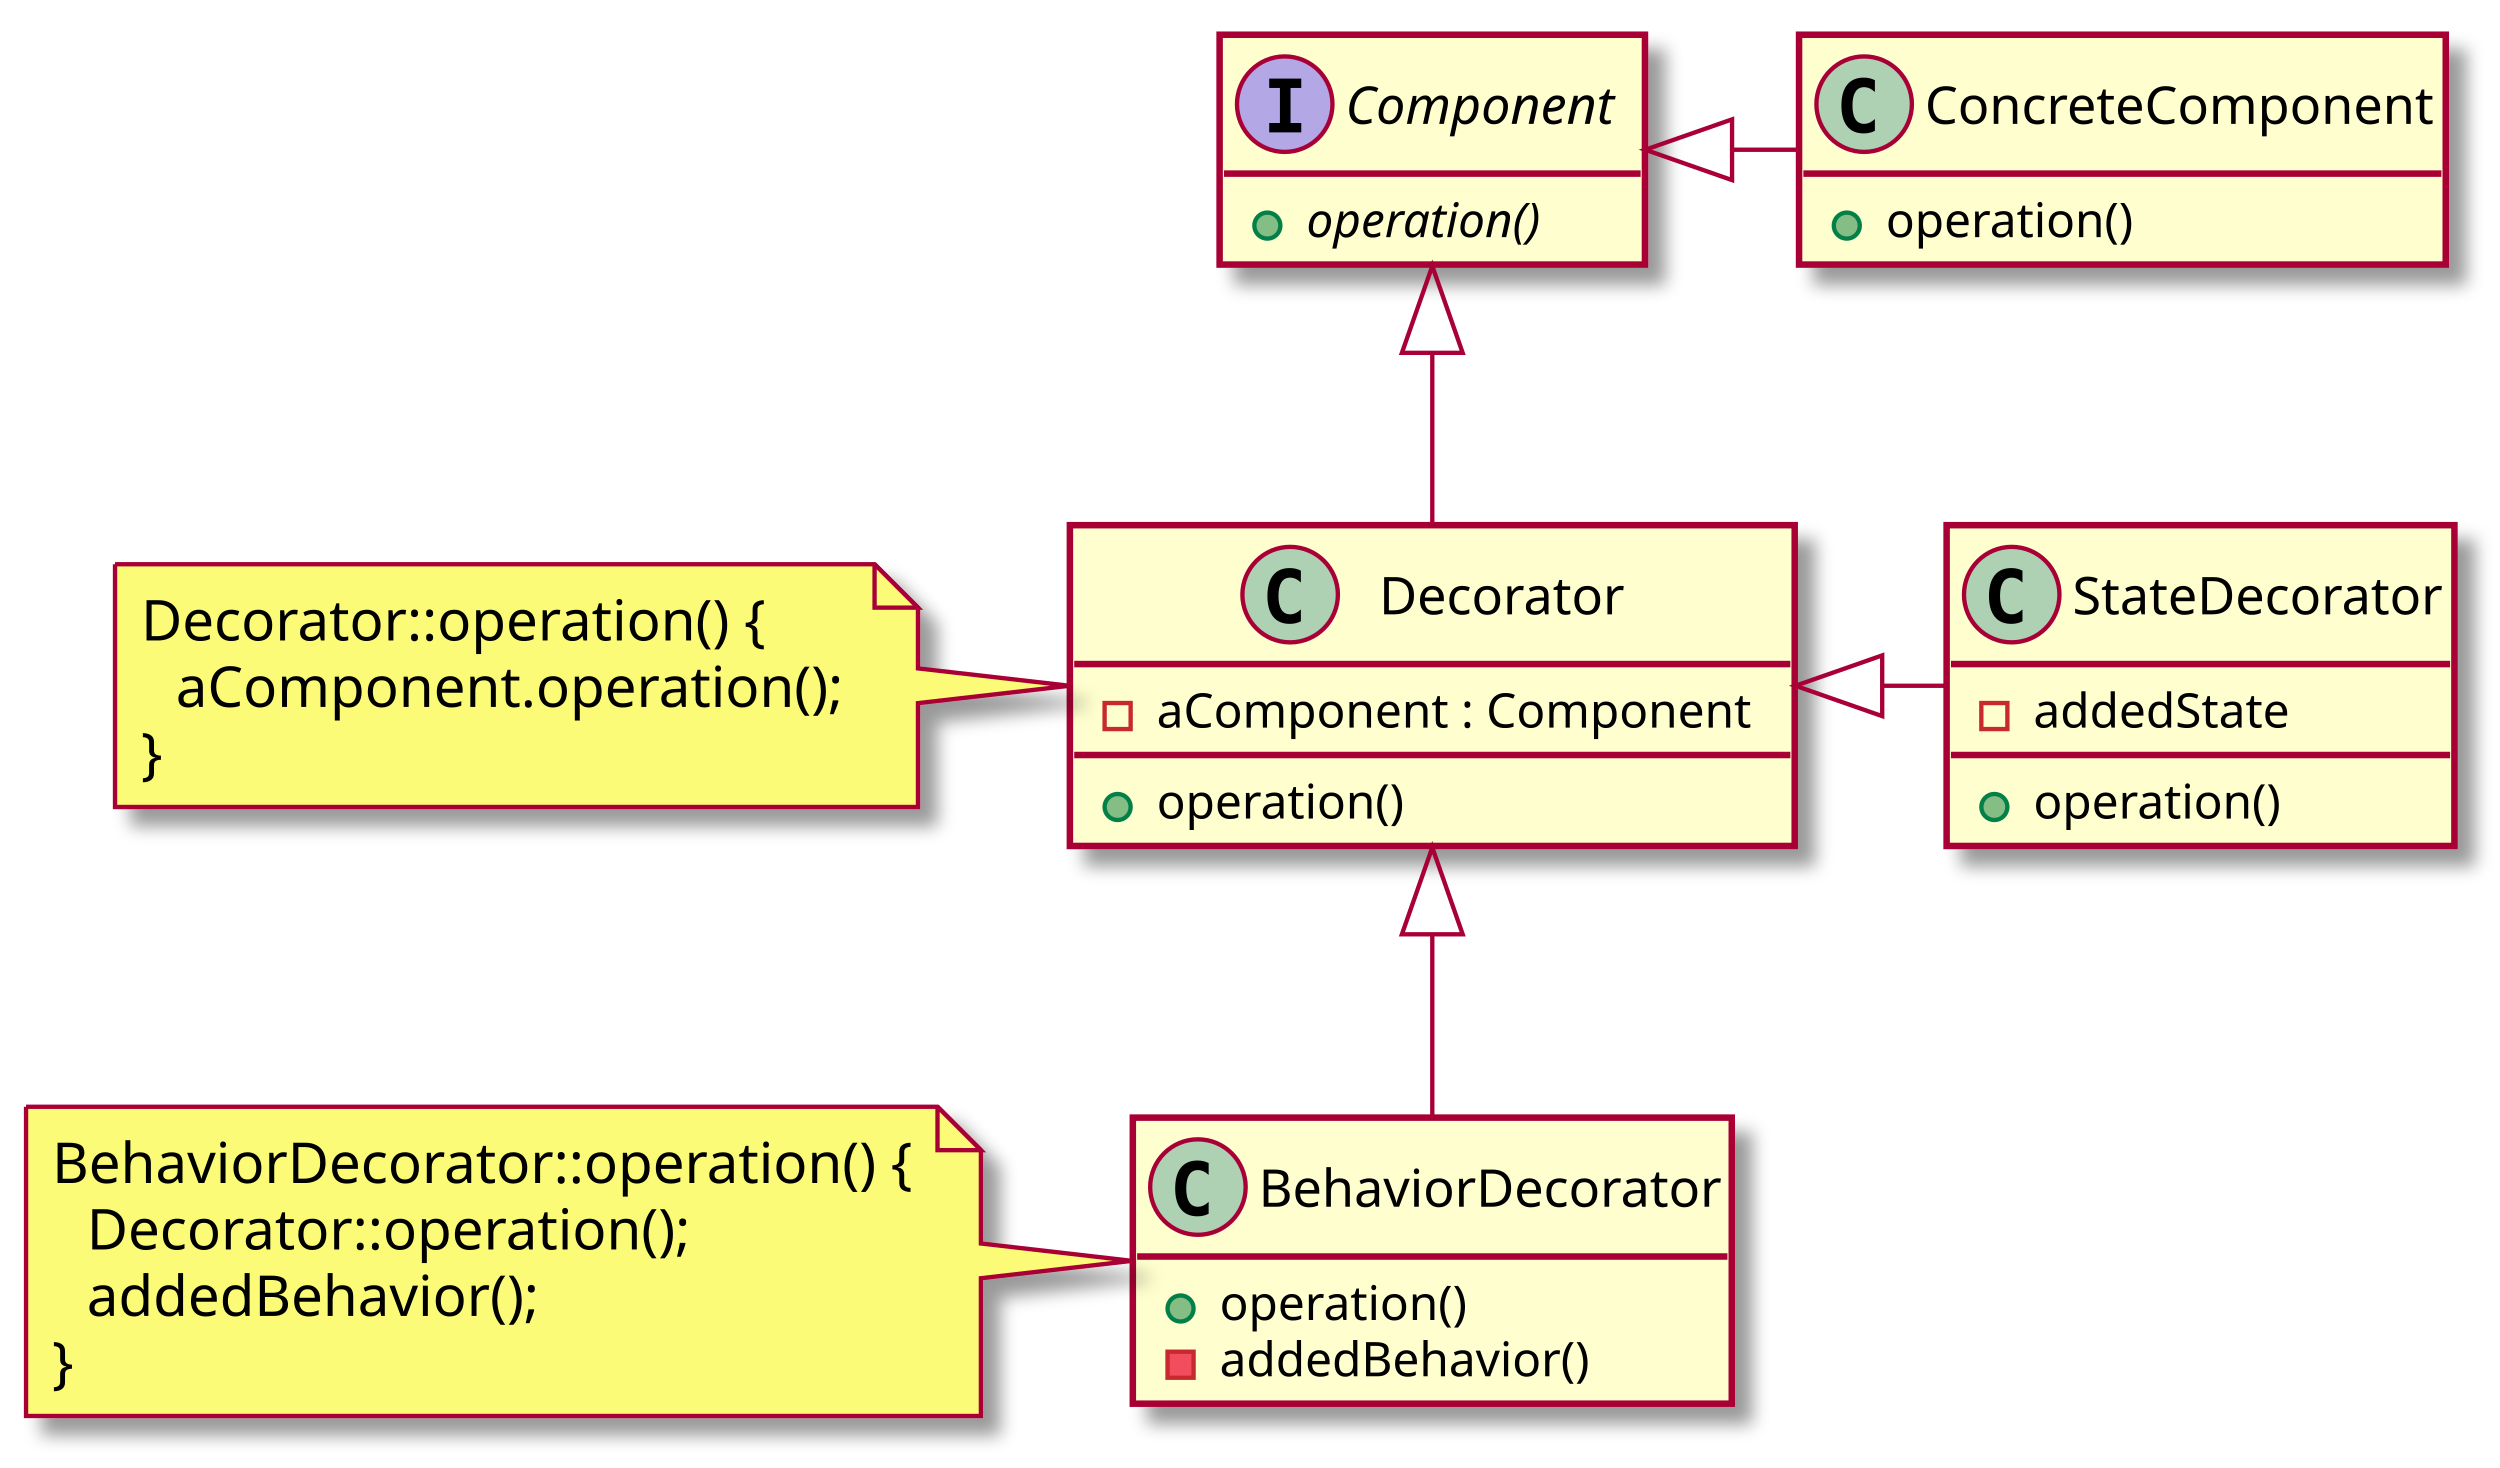
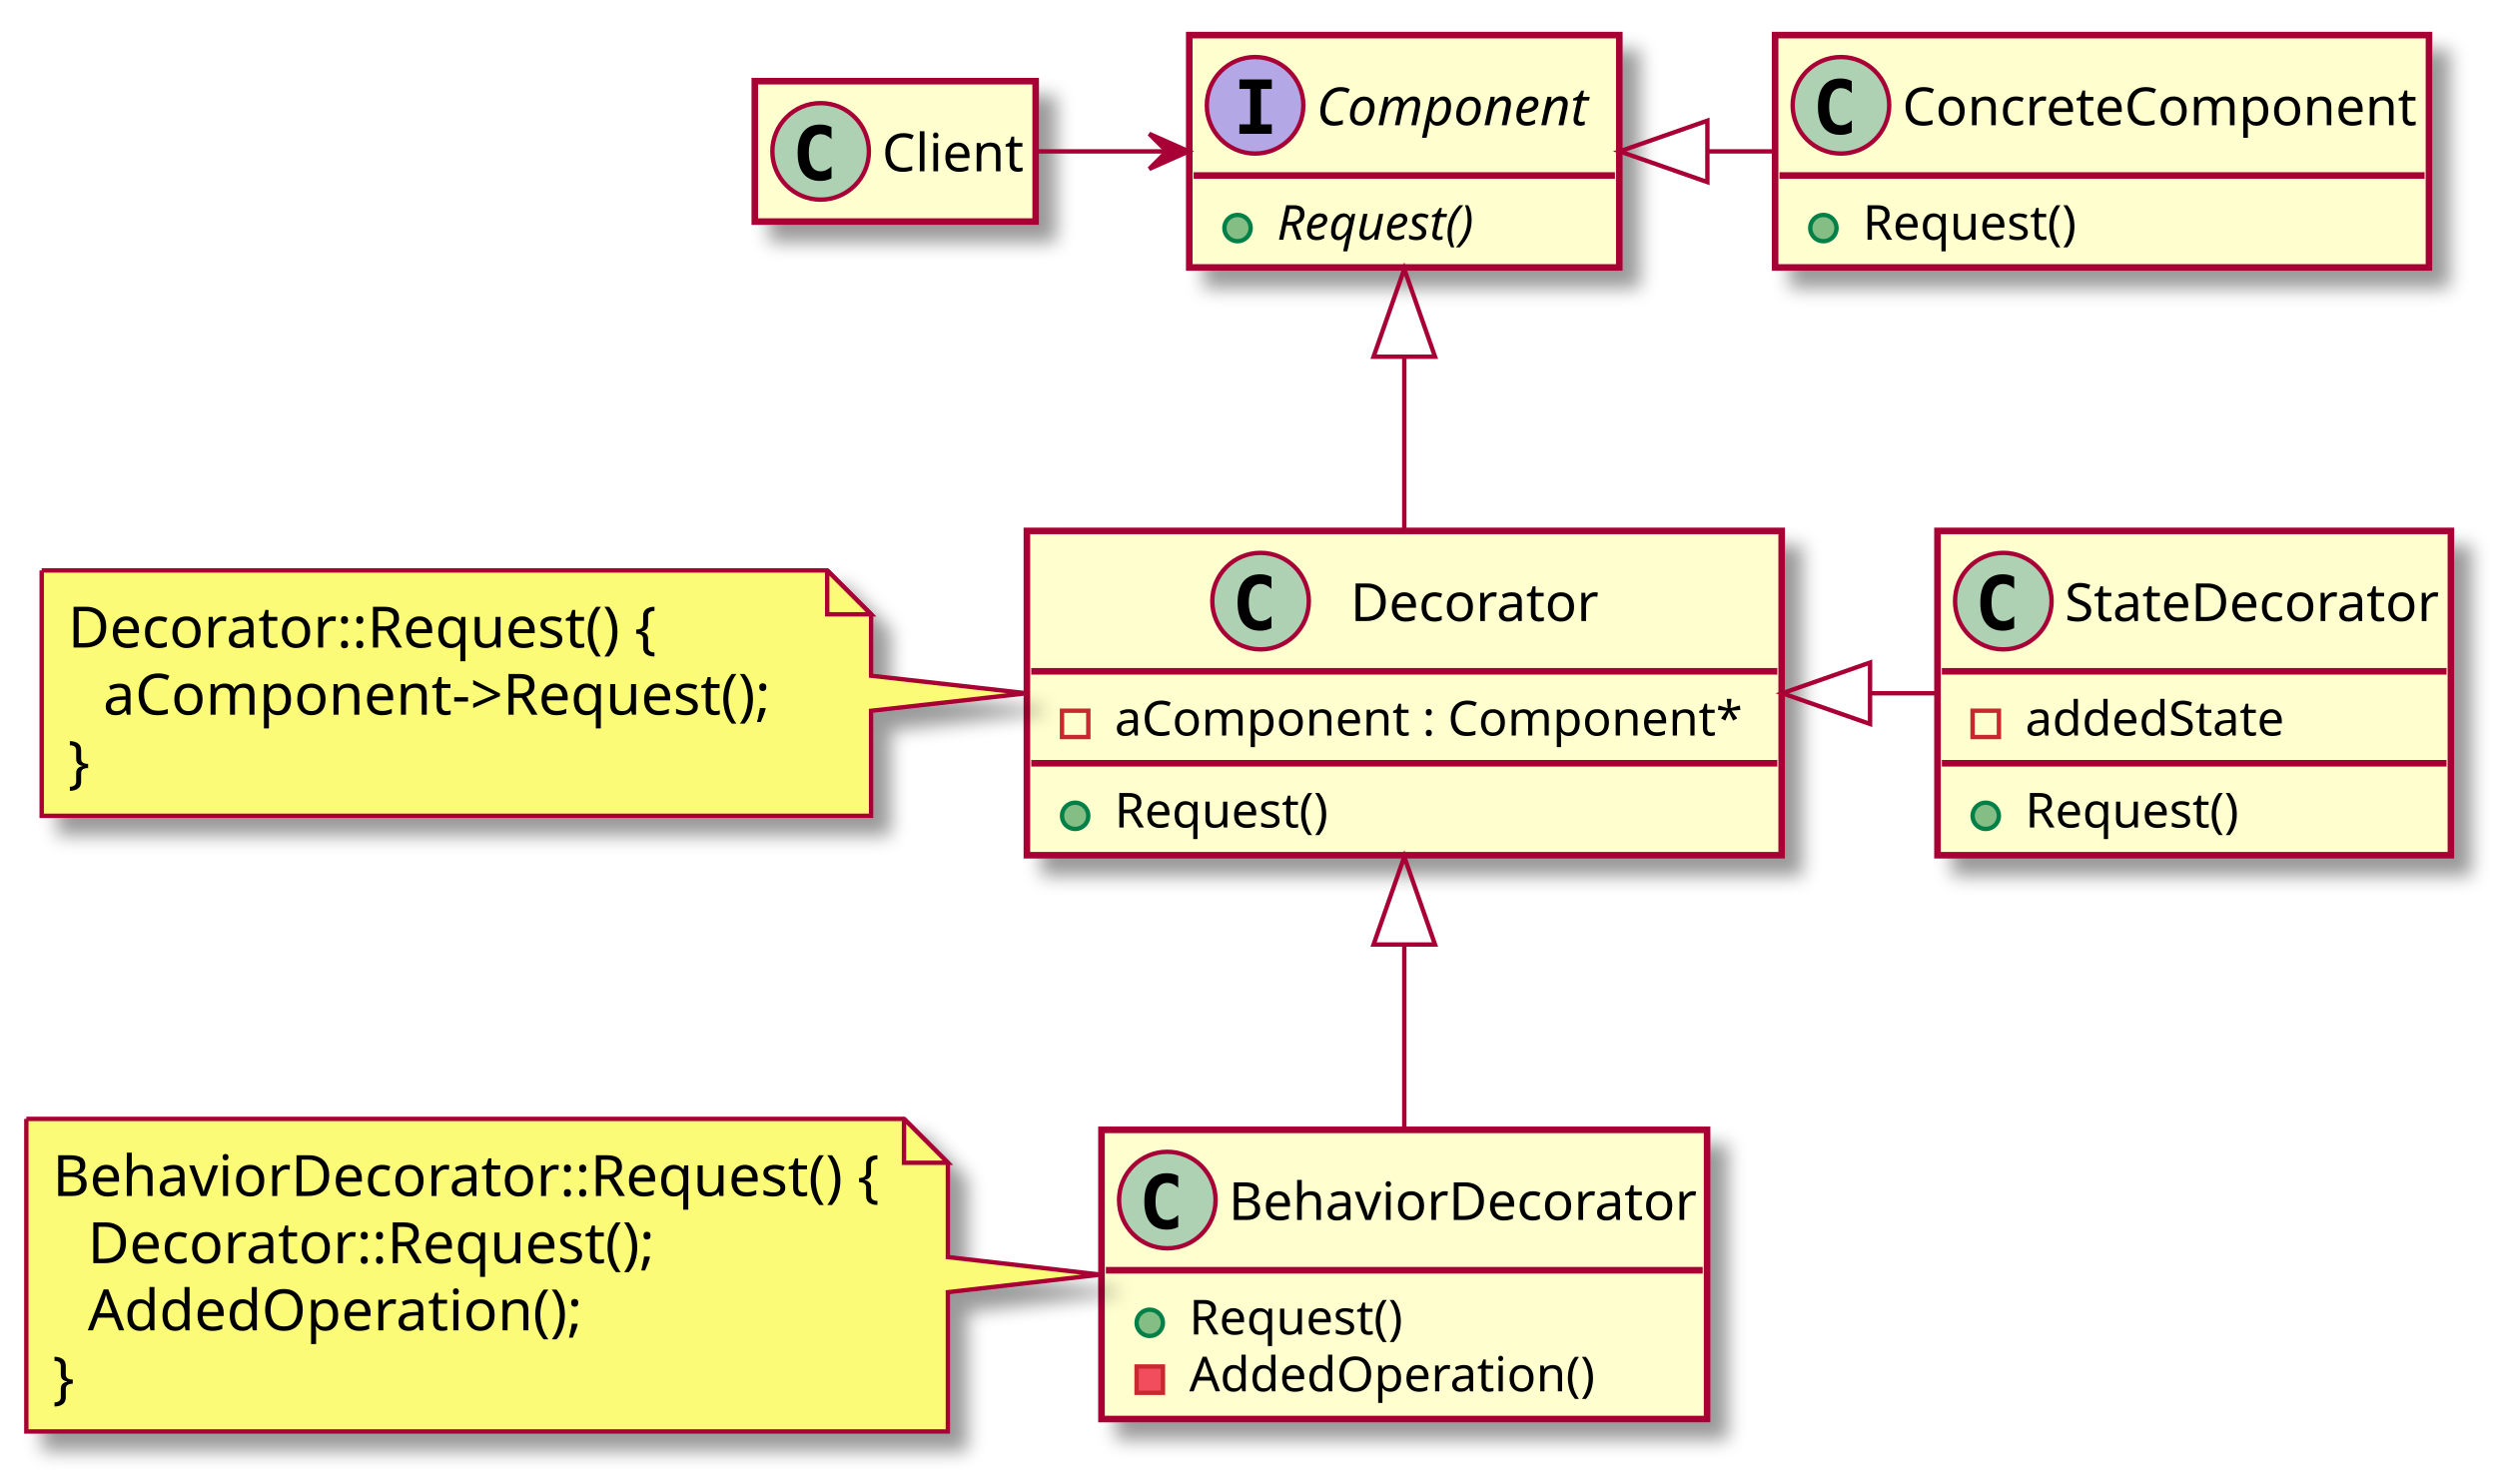
- <svg xmlns="http://www.w3.org/2000/svg" contentScriptType="application/ecmascript" contentStyleType="text/css" height="338px" preserveAspectRatio="none" style="width:576px;height:338px;" version="1.1" viewBox="0 0 576 338" width="576px" zoomAndPan="magnify">
+ <svg xmlns="http://www.w3.org/2000/svg" contentScriptType="application/ecmascript" contentStyleType="text/css" height="338px" preserveAspectRatio="none" style="width:569px;height:338px;" version="1.1" viewBox="0 0 569 338" width="569px" zoomAndPan="magnify">
  <defs>
-     <filter height="300%" id="f1e7h995re4fqu" width="300%" x="-1" y="-1">
+     <filter height="300%" id="f1krov2ljqhafl" width="300%" x="-1" y="-1">
      <feGaussianBlur result="blurOut" stdDeviation="2.0" />
      <feColorMatrix in="blurOut" result="blurOut2" type="matrix" values="0 0 0 0 0 0 0 0 0 0 0 0 0 0 0 0 0 0 .4 0" />
      <feOffset dx="4.0" dy="4.0" in="blurOut2" result="blurOut3" />
      <feBlend in="SourceGraphic" in2="blurOut3" mode="normal" />
    </filter>
  </defs>
  <g>
-     <rect fill="#FEFECE" filter="url(#f1e7h995re4fqu)" height="52.955" id="Component" style="stroke: #A80036; stroke-width: 1.5;" width="98" x="281" y="8" />
-     <ellipse cx="296" cy="24" fill="#B4A7E5" rx="11" ry="11" style="stroke: #A80036; stroke-width: 1.0;" />
-     <path d="M292.428,20.265 L292.428,18.107 L299.807,18.107 L299.807,20.265 L297.342,20.265 L297.342,28.342 L299.807,28.342 L299.807,30.5 L292.428,30.5 L292.428,28.342 L294.893,28.342 L294.893,20.265 Z " />
-     <text fill="#000000" font-family="sans-serif" font-size="12" font-style="italic" lengthAdjust="spacingAndGlyphs" textLength="66" x="310" y="28.535">Component</text>
-     <line style="stroke: #A80036; stroke-width: 1.5;" x1="282" x2="378" y1="40" y2="40" />
-     <ellipse cx="292" cy="51.977" fill="#84BE84" rx="3" ry="3" style="stroke: #038048; stroke-width: 1.0;" />
-     <text fill="#000000" font-family="sans-serif" font-size="11" font-style="italic" lengthAdjust="spacingAndGlyphs" textLength="60" x="301" y="54.635">operation()</text>
-     <rect fill="#FEFECE" filter="url(#f1e7h995re4fqu)" height="52.955" id="ConcreteComponent" style="stroke: #A80036; stroke-width: 1.5;" width="149" x="414.5" y="8" />
-     <ellipse cx="429.5" cy="24" fill="#ADD1B2" rx="11" ry="11" style="stroke: #A80036; stroke-width: 1.0;" />
-     <path d="M431.973,30.143 Q431.392,30.442 430.753,30.591 Q430.114,30.741 429.408,30.741 Q426.901,30.741 425.582,29.089 Q424.262,27.437 424.262,24.316 Q424.262,21.186 425.582,19.535 Q426.901,17.883 429.408,17.883 Q430.114,17.883 430.761,18.032 Q431.409,18.182 431.973,18.48 L431.973,21.203 Q431.342,20.622 430.749,20.352 Q430.155,20.082 429.524,20.082 Q428.18,20.082 427.495,21.149 Q426.81,22.216 426.81,24.316 Q426.81,26.408 427.495,27.474 Q428.18,28.541 429.524,28.541 Q430.155,28.541 430.749,28.271 Q431.342,28.002 431.973,27.42 Z " />
-     <text fill="#000000" font-family="sans-serif" font-size="12" lengthAdjust="spacingAndGlyphs" textLength="117" x="443.5" y="28.535">ConcreteComponent</text>
-     <line style="stroke: #A80036; stroke-width: 1.5;" x1="415.5" x2="562.5" y1="40" y2="40" />
-     <ellipse cx="425.5" cy="51.977" fill="#84BE84" rx="3" ry="3" style="stroke: #038048; stroke-width: 1.0;" />
-     <text fill="#000000" font-family="sans-serif" font-size="11" lengthAdjust="spacingAndGlyphs" textLength="60" x="434.5" y="54.635">operation()</text>
-     <rect fill="#FEFECE" filter="url(#f1e7h995re4fqu)" height="73.91" id="Decorator" style="stroke: #A80036; stroke-width: 1.5;" width="167" x="246.5" y="121" />
-     <ellipse cx="297.25" cy="137" fill="#ADD1B2" rx="11" ry="11" style="stroke: #A80036; stroke-width: 1.0;" />
-     <path d="M299.723,143.143 Q299.142,143.442 298.503,143.591 Q297.864,143.741 297.158,143.741 Q294.651,143.741 293.332,142.089 Q292.012,140.437 292.012,137.316 Q292.012,134.186 293.332,132.535 Q294.651,130.883 297.158,130.883 Q297.864,130.883 298.511,131.032 Q299.159,131.182 299.723,131.481 L299.723,134.203 Q299.092,133.622 298.499,133.352 Q297.905,133.083 297.274,133.083 Q295.93,133.083 295.245,134.149 Q294.56,135.216 294.56,137.316 Q294.56,139.408 295.245,140.474 Q295.93,141.541 297.274,141.541 Q297.905,141.541 298.499,141.271 Q299.092,141.001 299.723,140.42 Z " />
-     <text fill="#000000" font-family="sans-serif" font-size="12" lengthAdjust="spacingAndGlyphs" textLength="57" x="317.75" y="141.535">Decorator</text>
-     <line style="stroke: #A80036; stroke-width: 1.5;" x1="247.5" x2="412.5" y1="153" y2="153" />
-     <rect fill="none" height="6" style="stroke: #C82930; stroke-width: 1.0;" width="6" x="254.5" y="161.977" />
-     <text fill="#000000" font-family="sans-serif" font-size="11" lengthAdjust="spacingAndGlyphs" textLength="141" x="266.5" y="167.635">aComponent : Component</text>
-     <line style="stroke: #A80036; stroke-width: 1.5;" x1="247.5" x2="412.5" y1="173.955" y2="173.955" />
-     <ellipse cx="257.5" cy="185.933" fill="#84BE84" rx="3" ry="3" style="stroke: #038048; stroke-width: 1.0;" />
-     <text fill="#000000" font-family="sans-serif" font-size="11" lengthAdjust="spacingAndGlyphs" textLength="60" x="266.5" y="188.59">operation()</text>
-     <rect fill="#FEFECE" filter="url(#f1e7h995re4fqu)" height="65.91" id="BehaviorDecorator" style="stroke: #A80036; stroke-width: 1.5;" width="138" x="261" y="257.5" />
-     <ellipse cx="276" cy="273.5" fill="#ADD1B2" rx="11" ry="11" style="stroke: #A80036; stroke-width: 1.0;" />
-     <path d="M278.473,279.643 Q277.892,279.942 277.253,280.091 Q276.614,280.241 275.908,280.241 Q273.401,280.241 272.082,278.589 Q270.762,276.937 270.762,273.816 Q270.762,270.687 272.082,269.035 Q273.401,267.383 275.908,267.383 Q276.614,267.383 277.261,267.532 Q277.909,267.682 278.473,267.981 L278.473,270.703 Q277.842,270.122 277.249,269.852 Q276.655,269.582 276.024,269.582 Q274.68,269.582 273.995,270.649 Q273.31,271.716 273.31,273.816 Q273.31,275.908 273.995,276.974 Q274.68,278.041 276.024,278.041 Q276.655,278.041 277.249,277.771 Q277.842,277.502 278.473,276.92 Z " />
-     <text fill="#000000" font-family="sans-serif" font-size="12" lengthAdjust="spacingAndGlyphs" textLength="106" x="290" y="278.035">BehaviorDecorator</text>
-     <line style="stroke: #A80036; stroke-width: 1.5;" x1="262" x2="398" y1="289.5" y2="289.5" />
-     <ellipse cx="272" cy="301.478" fill="#84BE84" rx="3" ry="3" style="stroke: #038048; stroke-width: 1.0;" />
-     <text fill="#000000" font-family="sans-serif" font-size="11" lengthAdjust="spacingAndGlyphs" textLength="60" x="281" y="304.135">operation()</text>
-     <rect fill="#F24D5C" height="6" style="stroke: #C82930; stroke-width: 1.0;" width="6" x="269" y="311.433" />
-     <text fill="#000000" font-family="sans-serif" font-size="11" lengthAdjust="spacingAndGlyphs" textLength="87" x="281" y="317.09">addedBehavior()</text>
-     <rect fill="#FEFECE" filter="url(#f1e7h995re4fqu)" height="73.91" id="StateDecorator" style="stroke: #A80036; stroke-width: 1.5;" width="117" x="448.5" y="121" />
-     <ellipse cx="463.5" cy="137" fill="#ADD1B2" rx="11" ry="11" style="stroke: #A80036; stroke-width: 1.0;" />
-     <path d="M465.973,143.143 Q465.392,143.442 464.753,143.591 Q464.114,143.741 463.408,143.741 Q460.901,143.741 459.582,142.089 Q458.262,140.437 458.262,137.316 Q458.262,134.186 459.582,132.535 Q460.901,130.883 463.408,130.883 Q464.114,130.883 464.761,131.032 Q465.409,131.182 465.973,131.481 L465.973,134.203 Q465.342,133.622 464.749,133.352 Q464.155,133.083 463.524,133.083 Q462.18,133.083 461.495,134.149 Q460.81,135.216 460.81,137.316 Q460.81,139.408 461.495,140.474 Q462.18,141.541 463.524,141.541 Q464.155,141.541 464.749,141.271 Q465.342,141.001 465.973,140.42 Z " />
-     <text fill="#000000" font-family="sans-serif" font-size="12" lengthAdjust="spacingAndGlyphs" textLength="85" x="477.5" y="141.535">StateDecorator</text>
-     <line style="stroke: #A80036; stroke-width: 1.5;" x1="449.5" x2="564.5" y1="153" y2="153" />
-     <rect fill="none" height="6" style="stroke: #C82930; stroke-width: 1.0;" width="6" x="456.5" y="161.977" />
-     <text fill="#000000" font-family="sans-serif" font-size="11" lengthAdjust="spacingAndGlyphs" textLength="59" x="468.5" y="167.635">addedState</text>
-     <line style="stroke: #A80036; stroke-width: 1.5;" x1="449.5" x2="564.5" y1="173.955" y2="173.955" />
-     <ellipse cx="459.5" cy="185.933" fill="#84BE84" rx="3" ry="3" style="stroke: #038048; stroke-width: 1.0;" />
-     <text fill="#000000" font-family="sans-serif" font-size="11" lengthAdjust="spacingAndGlyphs" textLength="60" x="468.5" y="188.59">operation()</text>
-     <path d="M26.5,130 L26.5,185.932 A0,0 0 0 0 26.5,185.932 L211.5,185.932 A0,0 0 0 0 211.5,185.932 L211.5,162 L246.376,158 L211.5,154 L211.5,140 L201.5,130 L26.5,130 A0,0 0 0 0 26.5,130 " fill="#FBFB77" filter="url(#f1e7h995re4fqu)" style="stroke: #A80036; stroke-width: 1.0;" />
-     <path d="M201.5,130 L201.5,140 L211.5,140 L201.5,130 " fill="#FBFB77" style="stroke: #A80036; stroke-width: 1.0;" />
-     <text fill="#000000" font-family="sans-serif" font-size="13" lengthAdjust="spacingAndGlyphs" textLength="146" x="32.5" y="147.568">Decorator::operation() {</text>
-     <text fill="#000000" font-family="sans-serif" font-size="13" lengthAdjust="spacingAndGlyphs" textLength="156" x="40.5" y="162.879">aComponent.operation();</text>
-     <text fill="#000000" font-family="sans-serif" font-size="13" lengthAdjust="spacingAndGlyphs" textLength="4" x="32.5" y="178.19">}</text>
-     <path d="M6,255 L6,326.242 A0,0 0 0 0 6,326.242 L226,326.242 A0,0 0 0 0 226,326.242 L226,294.5 L260.761,290.5 L226,286.5 L226,265 L216,255 L6,255 A0,0 0 0 0 6,255 " fill="#FBFB77" filter="url(#f1e7h995re4fqu)" style="stroke: #A80036; stroke-width: 1.0;" />
-     <path d="M216,255 L216,265 L226,265 L216,255 " fill="#FBFB77" style="stroke: #A80036; stroke-width: 1.0;" />
-     <text fill="#000000" font-family="sans-serif" font-size="13" lengthAdjust="spacingAndGlyphs" textLength="199" x="12" y="272.568">BehaviorDecorator::operation() {</text>
-     <text fill="#000000" font-family="sans-serif" font-size="13" lengthAdjust="spacingAndGlyphs" textLength="142" x="20" y="287.879">Decorator::operation();</text>
-     <text fill="#000000" font-family="sans-serif" font-size="13" lengthAdjust="spacingAndGlyphs" textLength="103" x="20" y="303.19">addedBehavior();</text>
+     <rect fill="#FEFECE" filter="url(#f1krov2ljqhafl)" height="32" id="Client" style="stroke: #A80036; stroke-width: 1.5;" width="64" x="172" y="18.5" />
+     <ellipse cx="187" cy="34.5" fill="#ADD1B2" rx="11" ry="11" style="stroke: #A80036; stroke-width: 1.0;" />
+     <path d="M189.473,40.643 Q188.892,40.942 188.253,41.091 Q187.614,41.241 186.908,41.241 Q184.401,41.241 183.082,39.589 Q181.762,37.937 181.762,34.816 Q181.762,31.686 183.082,30.035 Q184.401,28.383 186.908,28.383 Q187.614,28.383 188.261,28.532 Q188.909,28.682 189.473,28.98 L189.473,31.703 Q188.842,31.122 188.249,30.852 Q187.655,30.582 187.024,30.582 Q185.68,30.582 184.995,31.649 Q184.31,32.716 184.31,34.816 Q184.31,36.908 184.995,37.974 Q185.68,39.041 187.024,39.041 Q187.655,39.041 188.249,38.771 Q188.842,38.502 189.473,37.92 Z " />
+     <text fill="#000000" font-family="sans-serif" font-size="12" lengthAdjust="spacingAndGlyphs" textLength="32" x="201" y="39.035">Client</text>
+     <rect fill="#FEFECE" filter="url(#f1krov2ljqhafl)" height="52.955" id="Component" style="stroke: #A80036; stroke-width: 1.5;" width="98" x="271" y="8" />
+     <ellipse cx="286" cy="24" fill="#B4A7E5" rx="11" ry="11" style="stroke: #A80036; stroke-width: 1.0;" />
+     <path d="M282.428,20.265 L282.428,18.107 L289.807,18.107 L289.807,20.265 L287.342,20.265 L287.342,28.342 L289.807,28.342 L289.807,30.5 L282.428,30.5 L282.428,28.342 L284.893,28.342 L284.893,20.265 Z " />
+     <text fill="#000000" font-family="sans-serif" font-size="12" font-style="italic" lengthAdjust="spacingAndGlyphs" textLength="66" x="300" y="28.535">Component</text>
+     <line style="stroke: #A80036; stroke-width: 1.5;" x1="272" x2="368" y1="40" y2="40" />
+     <ellipse cx="282" cy="51.977" fill="#84BE84" rx="3" ry="3" style="stroke: #038048; stroke-width: 1.0;" />
+     <text fill="#000000" font-family="sans-serif" font-size="11" font-style="italic" lengthAdjust="spacingAndGlyphs" textLength="51" x="291" y="54.635">Request()</text>
+     <rect fill="#FEFECE" filter="url(#f1krov2ljqhafl)" height="52.955" id="ConcreteComponent" style="stroke: #A80036; stroke-width: 1.5;" width="149" x="404.5" y="8" />
+     <ellipse cx="419.5" cy="24" fill="#ADD1B2" rx="11" ry="11" style="stroke: #A80036; stroke-width: 1.0;" />
+     <path d="M421.973,30.143 Q421.392,30.442 420.753,30.591 Q420.114,30.741 419.408,30.741 Q416.901,30.741 415.582,29.089 Q414.262,27.437 414.262,24.316 Q414.262,21.186 415.582,19.535 Q416.901,17.883 419.408,17.883 Q420.114,17.883 420.761,18.032 Q421.409,18.182 421.973,18.48 L421.973,21.203 Q421.342,20.622 420.749,20.352 Q420.155,20.082 419.524,20.082 Q418.18,20.082 417.495,21.149 Q416.81,22.216 416.81,24.316 Q416.81,26.408 417.495,27.474 Q418.18,28.541 419.524,28.541 Q420.155,28.541 420.749,28.271 Q421.342,28.002 421.973,27.42 Z " />
+     <text fill="#000000" font-family="sans-serif" font-size="12" lengthAdjust="spacingAndGlyphs" textLength="117" x="433.5" y="28.535">ConcreteComponent</text>
+     <line style="stroke: #A80036; stroke-width: 1.5;" x1="405.5" x2="552.5" y1="40" y2="40" />
+     <ellipse cx="415.5" cy="51.977" fill="#84BE84" rx="3" ry="3" style="stroke: #038048; stroke-width: 1.0;" />
+     <text fill="#000000" font-family="sans-serif" font-size="11" lengthAdjust="spacingAndGlyphs" textLength="51" x="424.5" y="54.635">Request()</text>
+     <rect fill="#FEFECE" filter="url(#f1krov2ljqhafl)" height="73.91" id="Decorator" style="stroke: #A80036; stroke-width: 1.5;" width="172" x="234" y="121" />
+     <ellipse cx="287.25" cy="137" fill="#ADD1B2" rx="11" ry="11" style="stroke: #A80036; stroke-width: 1.0;" />
+     <path d="M289.723,143.143 Q289.142,143.442 288.503,143.591 Q287.864,143.741 287.158,143.741 Q284.651,143.741 283.332,142.089 Q282.012,140.437 282.012,137.316 Q282.012,134.186 283.332,132.535 Q284.651,130.883 287.158,130.883 Q287.864,130.883 288.511,131.032 Q289.159,131.182 289.723,131.481 L289.723,134.203 Q289.092,133.622 288.499,133.352 Q287.905,133.083 287.274,133.083 Q285.93,133.083 285.245,134.149 Q284.56,135.216 284.56,137.316 Q284.56,139.408 285.245,140.474 Q285.93,141.541 287.274,141.541 Q287.905,141.541 288.499,141.271 Q289.092,141.001 289.723,140.42 Z " />
+     <text fill="#000000" font-family="sans-serif" font-size="12" lengthAdjust="spacingAndGlyphs" textLength="57" x="307.75" y="141.535">Decorator</text>
+     <line style="stroke: #A80036; stroke-width: 1.5;" x1="235" x2="405" y1="153" y2="153" />
+     <rect fill="none" height="6" style="stroke: #C82930; stroke-width: 1.0;" width="6" x="242" y="161.977" />
+     <text fill="#000000" font-family="sans-serif" font-size="11" lengthAdjust="spacingAndGlyphs" textLength="146" x="254" y="167.635">aComponent : Component*</text>
+     <line style="stroke: #A80036; stroke-width: 1.5;" x1="235" x2="405" y1="173.955" y2="173.955" />
+     <ellipse cx="245" cy="185.933" fill="#84BE84" rx="3" ry="3" style="stroke: #038048; stroke-width: 1.0;" />
+     <text fill="#000000" font-family="sans-serif" font-size="11" lengthAdjust="spacingAndGlyphs" textLength="51" x="254" y="188.59">Request()</text>
+     <rect fill="#FEFECE" filter="url(#f1krov2ljqhafl)" height="65.91" id="BehaviorDecorator" style="stroke: #A80036; stroke-width: 1.5;" width="138" x="251" y="257.5" />
+     <ellipse cx="266" cy="273.5" fill="#ADD1B2" rx="11" ry="11" style="stroke: #A80036; stroke-width: 1.0;" />
+     <path d="M268.473,279.643 Q267.892,279.942 267.253,280.091 Q266.614,280.241 265.908,280.241 Q263.401,280.241 262.082,278.589 Q260.762,276.937 260.762,273.816 Q260.762,270.687 262.082,269.035 Q263.401,267.383 265.908,267.383 Q266.614,267.383 267.261,267.532 Q267.909,267.682 268.473,267.981 L268.473,270.703 Q267.842,270.122 267.249,269.852 Q266.655,269.582 266.024,269.582 Q264.68,269.582 263.995,270.649 Q263.31,271.716 263.31,273.816 Q263.31,275.908 263.995,276.974 Q264.68,278.041 266.024,278.041 Q266.655,278.041 267.249,277.771 Q267.842,277.502 268.473,276.92 Z " />
+     <text fill="#000000" font-family="sans-serif" font-size="12" lengthAdjust="spacingAndGlyphs" textLength="106" x="280" y="278.035">BehaviorDecorator</text>
+     <line style="stroke: #A80036; stroke-width: 1.5;" x1="252" x2="388" y1="289.5" y2="289.5" />
+     <ellipse cx="262" cy="301.478" fill="#84BE84" rx="3" ry="3" style="stroke: #038048; stroke-width: 1.0;" />
+     <text fill="#000000" font-family="sans-serif" font-size="11" lengthAdjust="spacingAndGlyphs" textLength="51" x="271" y="304.135">Request()</text>
+     <rect fill="#F24D5C" height="6" style="stroke: #C82930; stroke-width: 1.0;" width="6" x="259" y="311.433" />
+     <text fill="#000000" font-family="sans-serif" font-size="11" lengthAdjust="spacingAndGlyphs" textLength="97" x="271" y="317.09">AddedOperation()</text>
+     <rect fill="#FEFECE" filter="url(#f1krov2ljqhafl)" height="73.91" id="StateDecorator" style="stroke: #A80036; stroke-width: 1.5;" width="117" x="441.5" y="121" />
+     <ellipse cx="456.5" cy="137" fill="#ADD1B2" rx="11" ry="11" style="stroke: #A80036; stroke-width: 1.0;" />
+     <path d="M458.973,143.143 Q458.392,143.442 457.753,143.591 Q457.114,143.741 456.408,143.741 Q453.901,143.741 452.582,142.089 Q451.262,140.437 451.262,137.316 Q451.262,134.186 452.582,132.535 Q453.901,130.883 456.408,130.883 Q457.114,130.883 457.761,131.032 Q458.409,131.182 458.973,131.481 L458.973,134.203 Q458.342,133.622 457.749,133.352 Q457.155,133.083 456.524,133.083 Q455.18,133.083 454.495,134.149 Q453.81,135.216 453.81,137.316 Q453.81,139.408 454.495,140.474 Q455.18,141.541 456.524,141.541 Q457.155,141.541 457.749,141.271 Q458.342,141.001 458.973,140.42 Z " />
+     <text fill="#000000" font-family="sans-serif" font-size="12" lengthAdjust="spacingAndGlyphs" textLength="85" x="470.5" y="141.535">StateDecorator</text>
+     <line style="stroke: #A80036; stroke-width: 1.5;" x1="442.5" x2="557.5" y1="153" y2="153" />
+     <rect fill="none" height="6" style="stroke: #C82930; stroke-width: 1.0;" width="6" x="449.5" y="161.977" />
+     <text fill="#000000" font-family="sans-serif" font-size="11" lengthAdjust="spacingAndGlyphs" textLength="59" x="461.5" y="167.635">addedState</text>
+     <line style="stroke: #A80036; stroke-width: 1.5;" x1="442.5" x2="557.5" y1="173.955" y2="173.955" />
+     <ellipse cx="452.5" cy="185.933" fill="#84BE84" rx="3" ry="3" style="stroke: #038048; stroke-width: 1.0;" />
+     <text fill="#000000" font-family="sans-serif" font-size="11" lengthAdjust="spacingAndGlyphs" textLength="51" x="461.5" y="188.59">Request()</text>
+     <path d="M9.5,130 L9.5,185.932 A0,0 0 0 0 9.5,185.932 L198.5,185.932 A0,0 0 0 0 198.5,185.932 L198.5,162 L233.921,158 L198.5,154 L198.5,140 L188.5,130 L9.5,130 A0,0 0 0 0 9.5,130 " fill="#FBFB77" filter="url(#f1krov2ljqhafl)" style="stroke: #A80036; stroke-width: 1.0;" />
+     <path d="M188.5,130 L188.5,140 L198.5,140 L188.5,130 " fill="#FBFB77" style="stroke: #A80036; stroke-width: 1.0;" />
+     <text fill="#000000" font-family="sans-serif" font-size="13" lengthAdjust="spacingAndGlyphs" textLength="136" x="15.5" y="147.568">Decorator::Request() {</text>
+     <text fill="#000000" font-family="sans-serif" font-size="13" lengthAdjust="spacingAndGlyphs" textLength="160" x="23.5" y="162.879">aComponent-&gt;Request();</text>
+     <text fill="#000000" font-family="sans-serif" font-size="13" lengthAdjust="spacingAndGlyphs" textLength="4" x="15.5" y="178.19">}</text>
+     <path d="M6,255 L6,326.242 A0,0 0 0 0 6,326.242 L216,326.242 A0,0 0 0 0 216,326.242 L216,294.5 L250.743,290.5 L216,286.5 L216,265 L206,255 L6,255 A0,0 0 0 0 6,255 " fill="#FBFB77" filter="url(#f1krov2ljqhafl)" style="stroke: #A80036; stroke-width: 1.0;" />
+     <path d="M206,255 L206,265 L216,265 L206,255 " fill="#FBFB77" style="stroke: #A80036; stroke-width: 1.0;" />
+     <text fill="#000000" font-family="sans-serif" font-size="13" lengthAdjust="spacingAndGlyphs" textLength="189" x="12" y="272.568">BehaviorDecorator::Request() {</text>
+     <text fill="#000000" font-family="sans-serif" font-size="13" lengthAdjust="spacingAndGlyphs" textLength="132" x="20" y="287.879">Decorator::Request();</text>
+     <text fill="#000000" font-family="sans-serif" font-size="13" lengthAdjust="spacingAndGlyphs" textLength="114" x="20" y="303.19">AddedOperation();</text>
    <text fill="#000000" font-family="sans-serif" font-size="13" lengthAdjust="spacingAndGlyphs" textLength="4" x="12" y="318.5">}</text>
-     <path d="M399.149,34.5 C404.192,34.5 409.236,34.5 414.279,34.5 " fill="none" id="Component-ConcreteComponent" style="stroke: #A80036; stroke-width: 1.0;" />
-     <polygon fill="none" points="399.066,41.5,379.066,34.5,399.066,27.5,399.066,41.5" style="stroke: #A80036; stroke-width: 1.0;" />
-     <path d="M330,81.356 C330,94.454 330,108.503 330,120.948 " fill="none" id="Component-Decorator" style="stroke: #A80036; stroke-width: 1.0;" />
-     <polygon fill="none" points="323,81.298,330,61.298,337,81.298,323,81.298" style="stroke: #A80036; stroke-width: 1.0;" />
-     <path d="M330,215.425 C330,229.673 330,244.476 330,257.133 " fill="none" id="Decorator-BehaviorDecorator" style="stroke: #A80036; stroke-width: 1.0;" />
-     <polygon fill="none" points="323,215.261,330,195.261,337,215.261,323,215.261" style="stroke: #A80036; stroke-width: 1.0;" />
-     <path d="M433.685,158 C438.556,158 443.427,158 448.298,158 " fill="none" id="Decorator-StateDecorator" style="stroke: #A80036; stroke-width: 1.0;" />
-     <polygon fill="none" points="433.66,165,413.66,158,433.66,151,433.66,165" style="stroke: #A80036; stroke-width: 1.0;" />
+     <path d="M236.172,34.5 C246.024,34.5 255.877,34.5 265.73,34.5 " fill="none" id="Client-Component" style="stroke: #A80036; stroke-width: 1.0;" />
+     <polygon fill="#A80036" points="270.882,34.5,261.882,30.5,265.882,34.5,261.882,38.5,270.882,34.5" style="stroke: #A80036; stroke-width: 1.0;" />
+     <path d="M389.149,34.5 C394.192,34.5 399.236,34.5 404.279,34.5 " fill="none" id="Component-ConcreteComponent" style="stroke: #A80036; stroke-width: 1.0;" />
+     <polygon fill="none" points="389.066,41.5,369.066,34.5,389.066,27.5,389.066,41.5" style="stroke: #A80036; stroke-width: 1.0;" />
+     <path d="M320,81.356 C320,94.454 320,108.503 320,120.948 " fill="none" id="Component-Decorator" style="stroke: #A80036; stroke-width: 1.0;" />
+     <polygon fill="none" points="313,81.298,320,61.298,327,81.298,313,81.298" style="stroke: #A80036; stroke-width: 1.0;" />
+     <path d="M320,215.425 C320,229.673 320,244.476 320,257.133 " fill="none" id="Decorator-BehaviorDecorator" style="stroke: #A80036; stroke-width: 1.0;" />
+     <polygon fill="none" points="313,215.261,320,195.261,327,215.261,313,215.261" style="stroke: #A80036; stroke-width: 1.0;" />
+     <path d="M426.208,158 C431.25,158 436.291,158 441.333,158 " fill="none" id="Decorator-StateDecorator" style="stroke: #A80036; stroke-width: 1.0;" />
+     <polygon fill="none" points="426.133,165,406.133,158,426.133,151,426.133,165" style="stroke: #A80036; stroke-width: 1.0;" />
  </g>
</svg>
